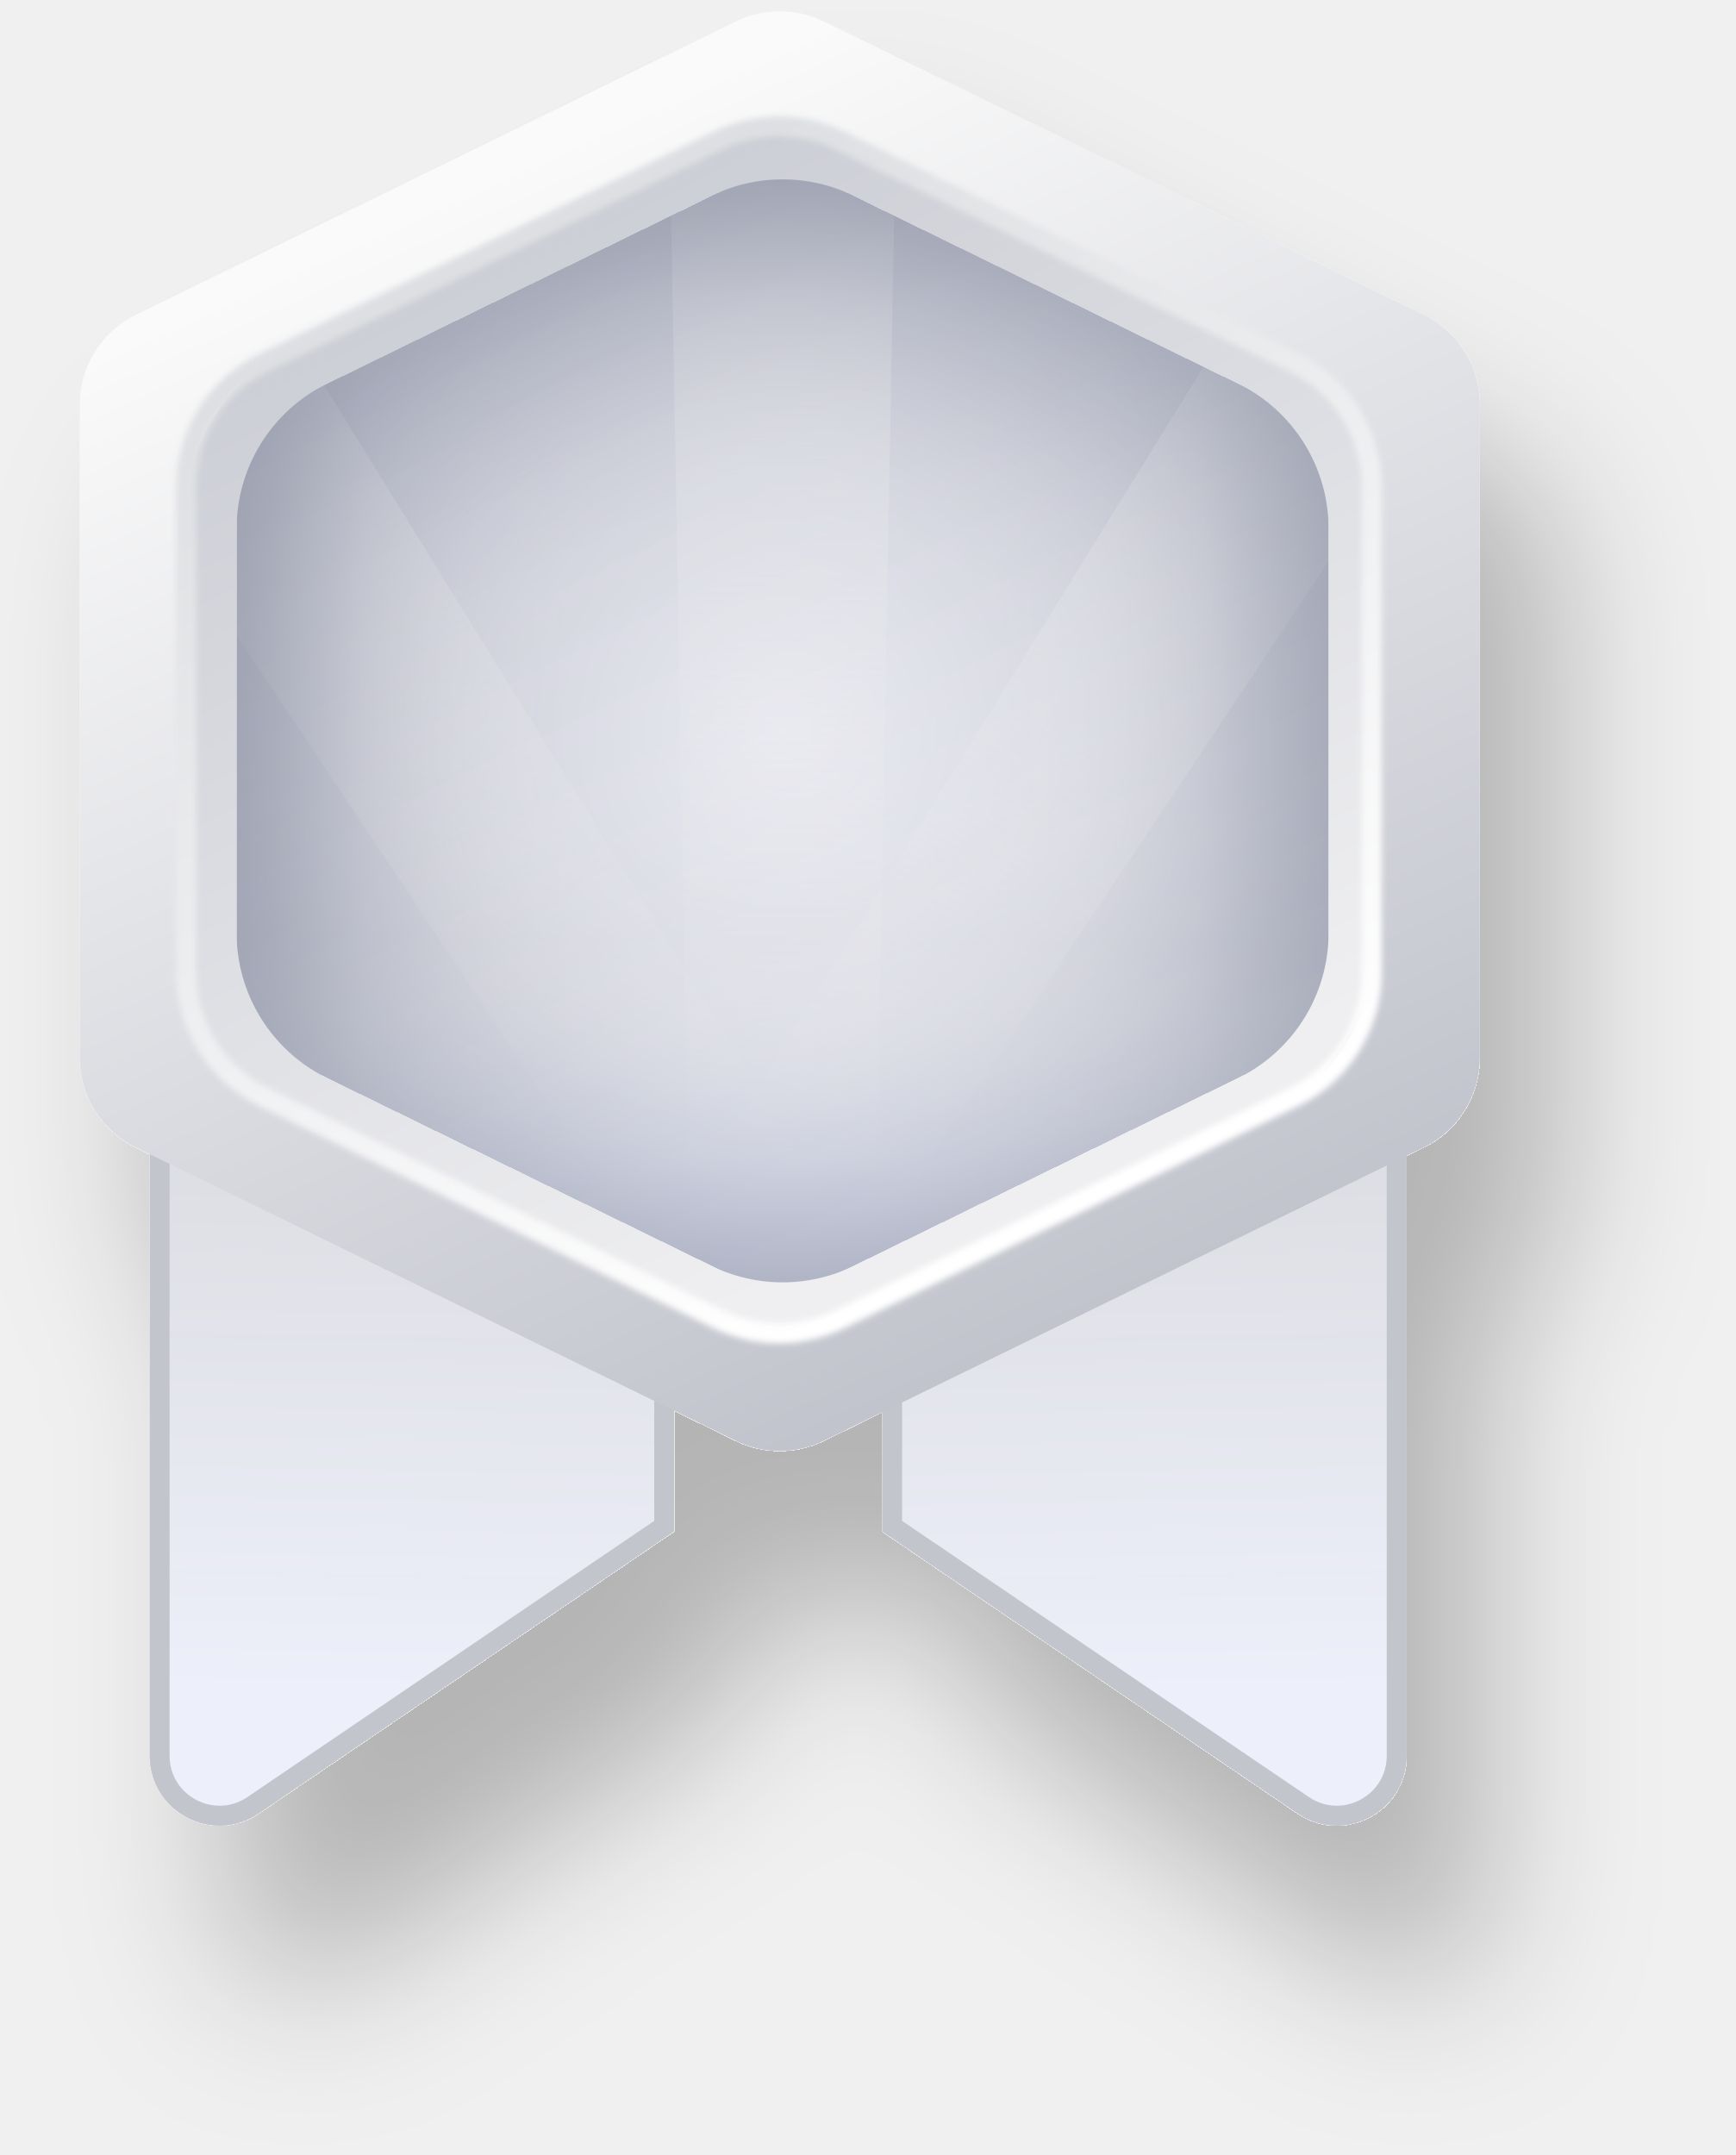
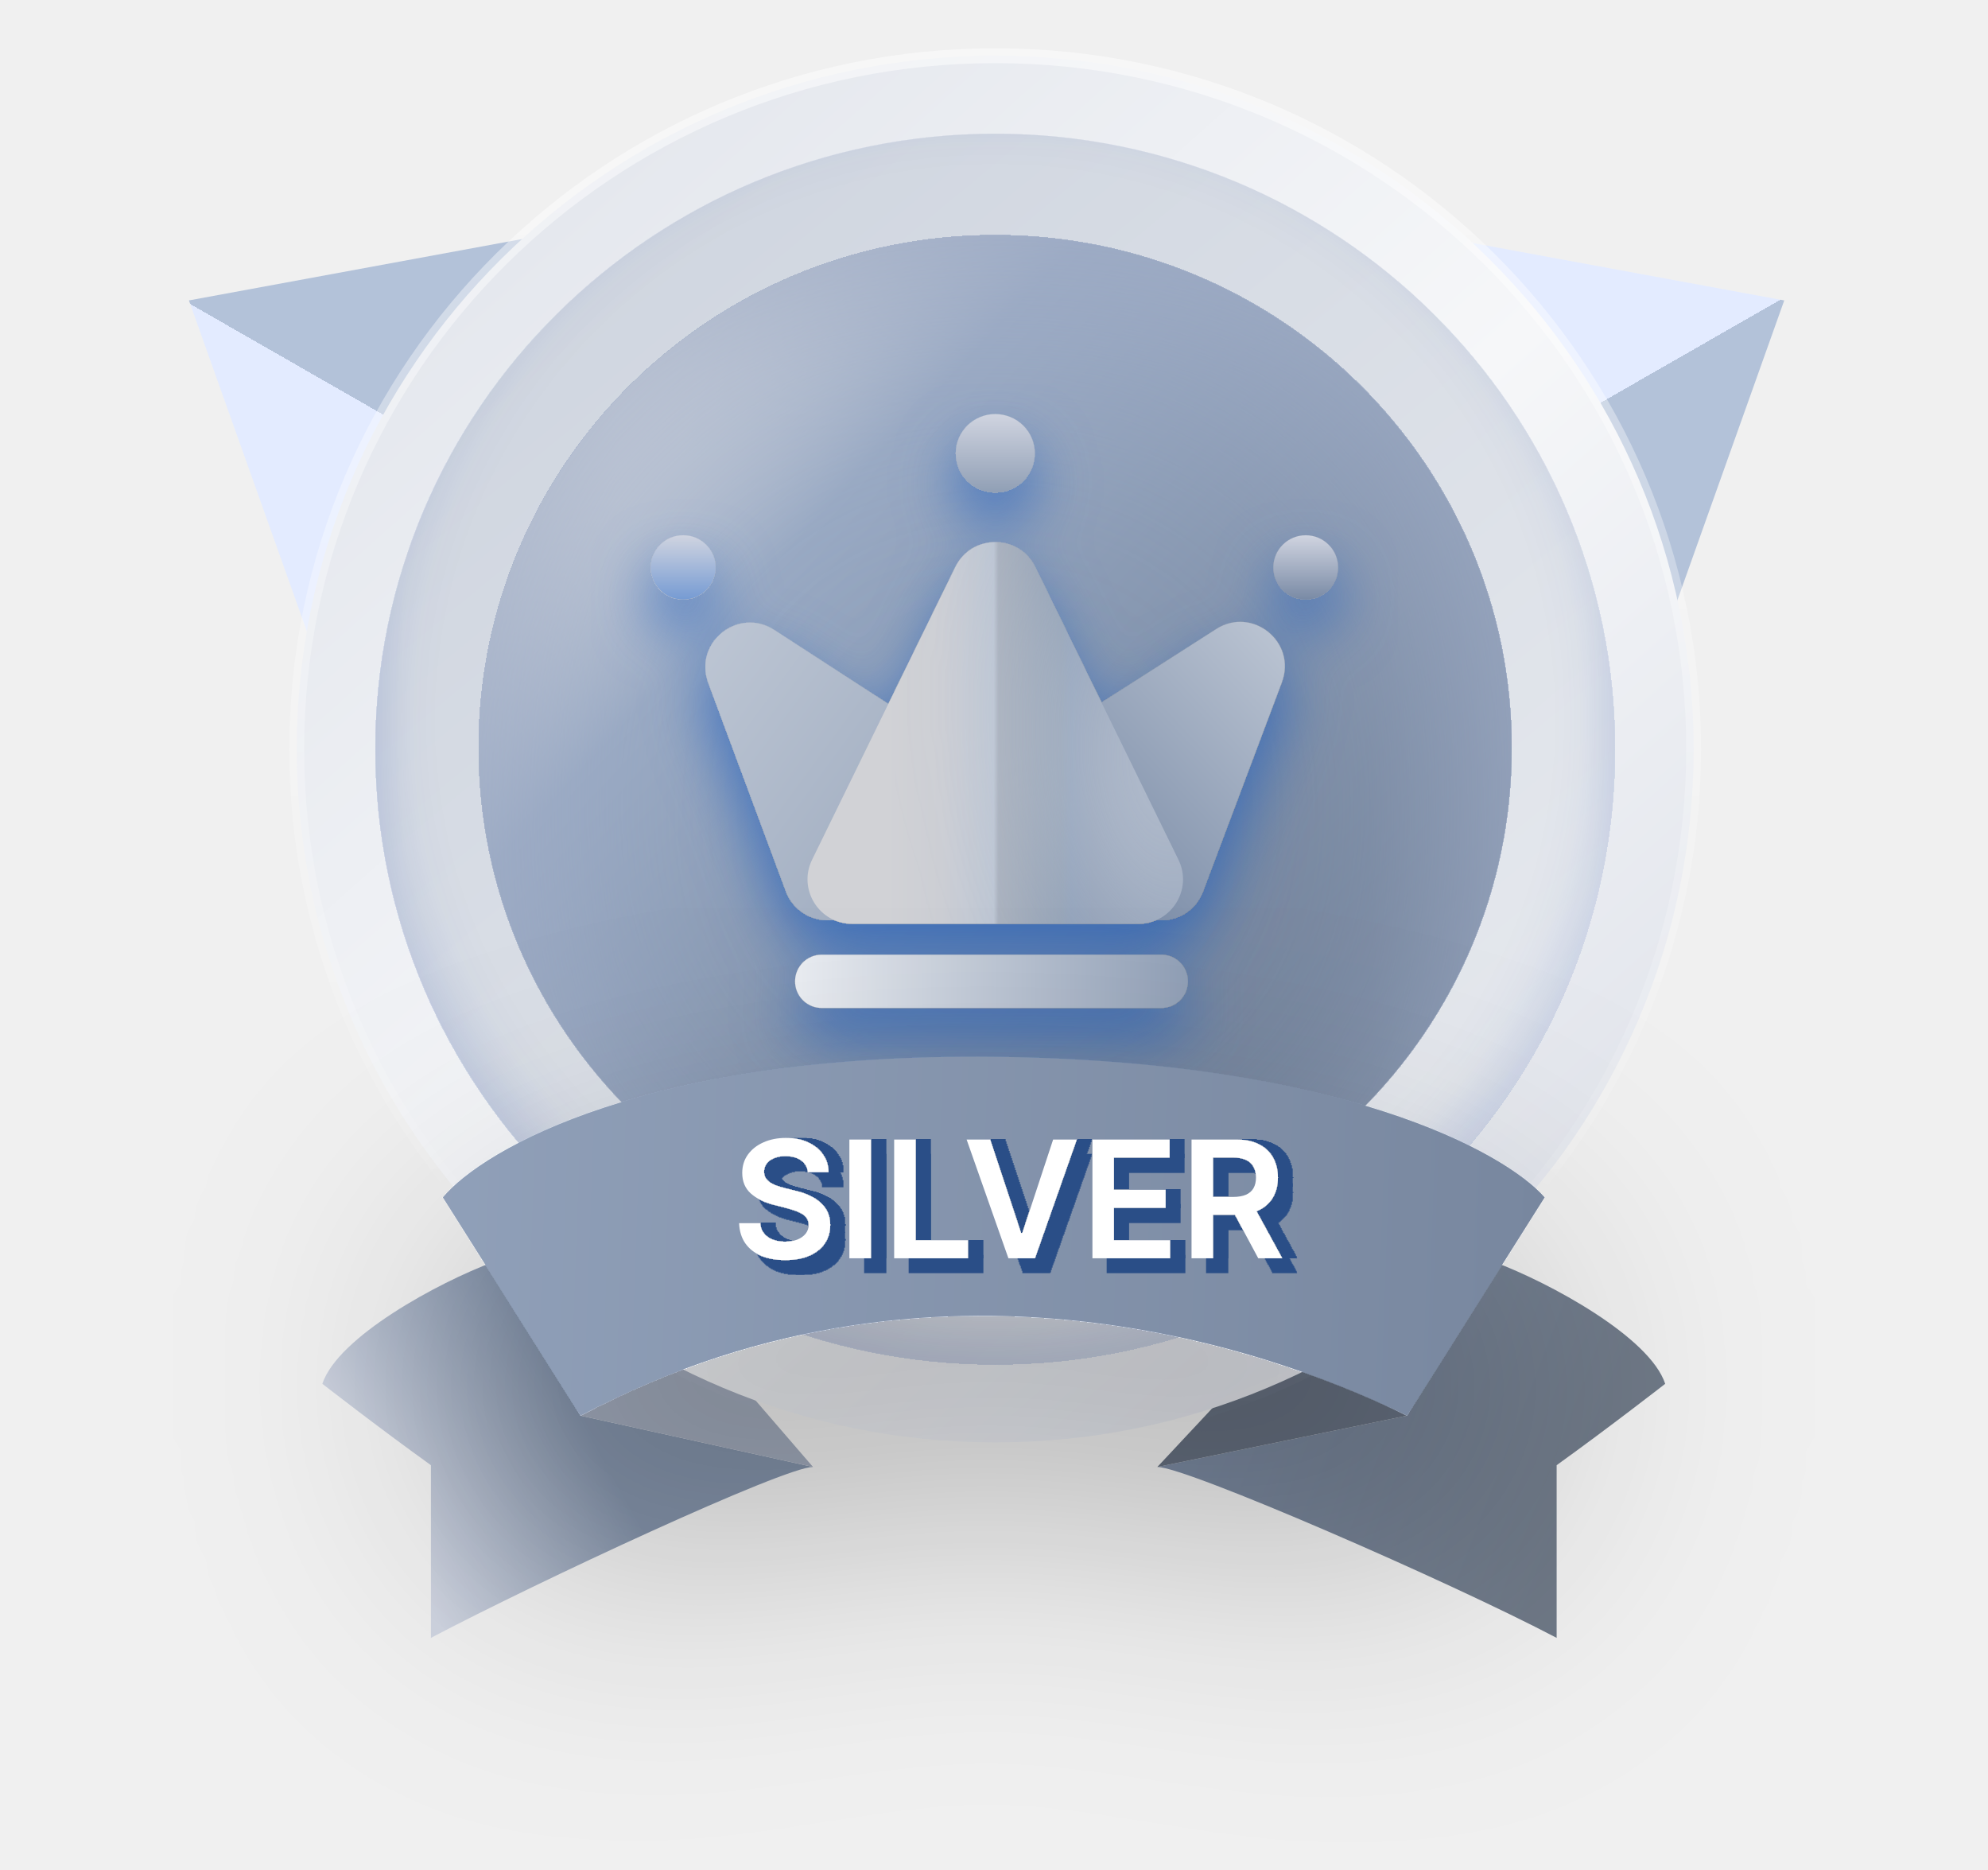
- <svg xmlns="http://www.w3.org/2000/svg" width="87" height="108" viewBox="0 0 87 108" fill="none">
-   <g filter="url(#filter0_d_943_2323)">
-     <path d="M8 87.991V36H33.289V76.485L12.685 90.473C10.693 91.825 8 90.398 8 87.991Z" fill="url(#paint0_linear_943_2323)" stroke="#C3C5CD" />
-     <path d="M70 87.991V36H44.711V76.486L65.315 90.473C67.307 91.825 70 90.398 70 87.991Z" fill="url(#paint1_linear_943_2323)" stroke="#C3C5CD" />
-     <path d="M36.885 1.074L6.804 15.783C5.088 16.622 4 18.365 4 20.275L4 53.01C4 54.919 5.088 56.663 6.804 57.501L36.885 72.21C38.271 72.888 39.892 72.888 41.278 72.21L71.359 57.501C73.075 56.663 74.163 54.919 74.163 53.01L74.163 20.275C74.163 18.365 73.075 16.622 71.359 15.783L41.278 1.074C39.892 0.396 38.271 0.396 36.885 1.074Z" fill="url(#paint2_linear_943_2323)" />
-     <path d="M35.113 7.47L14.345 17.624C11.278 19.124 9.333 22.241 9.333 25.656L9.333 47.501C9.333 50.916 11.278 54.032 14.345 55.532L35.113 65.687C37.59 66.898 40.489 66.898 42.967 65.687L63.734 55.532C66.802 54.032 68.747 50.916 68.747 47.501L68.747 25.656C68.747 22.241 66.802 19.124 63.734 17.624L42.967 7.47C40.489 6.258 37.59 6.258 35.113 7.47Z" fill="url(#paint3_linear_943_2323)" />
-     <g filter="url(#filter1_f_943_2323)">
-       <path d="M35.991 7.04L13.224 18.173C10.843 19.337 9.333 21.756 9.333 24.407L9.333 48.749C9.333 51.4 10.843 53.82 13.224 54.984L35.991 66.116C37.915 67.057 40.165 67.057 42.088 66.116L64.855 54.984C67.237 53.82 68.747 51.4 68.747 48.749L68.747 24.407C68.747 21.756 67.237 19.337 64.855 18.173L42.088 7.04C40.165 6.1 37.915 6.1 35.991 7.04Z" stroke="url(#paint4_linear_943_2323)" />
-     </g>
-     <g opacity="0.5">
-       <mask id="mask0_943_2323" style="mask-type:alpha" maskUnits="userSpaceOnUse" x="11" y="8" width="56" height="57">
-         <path d="M35.662 9.812L16.409 19.218C13.624 20.578 11.858 23.406 11.858 26.504L11.858 46.751C11.858 49.85 13.624 52.678 16.409 54.038L35.662 63.444C37.908 64.541 40.535 64.541 42.782 63.444L62.035 54.038C64.82 52.678 66.586 49.85 66.586 46.751L66.586 26.504C66.586 23.406 64.82 20.578 62.035 19.218L42.782 9.812C40.535 8.714 37.908 8.714 35.662 9.812Z" fill="#A6D3DE" />
-       </mask>
-       <g mask="url(#mask0_943_2323)">
-         <path d="M36.979 9.168L14.725 20.04C12.971 20.897 11.858 22.679 11.858 24.631L11.858 48.624C11.858 50.577 12.971 52.358 14.725 53.215L36.979 64.087C38.394 64.778 40.05 64.778 41.465 64.087L63.719 53.215C65.473 52.358 66.586 50.577 66.586 48.624L66.586 24.631C66.586 22.679 65.473 20.897 63.719 20.04L41.465 9.168C40.05 8.477 38.394 8.477 36.979 9.168Z" fill="url(#paint5_radial_943_2323)" />
-         <path opacity="0.5" d="M34.648 66.311L33.56 6.942H44.883L43.796 66.311H34.648Z" fill="url(#paint6_linear_943_2323)" />
-         <path opacity="0.5" d="M34.502 65.784L0.536 14.857L10.341 9.769L42.425 61.672L34.502 65.784Z" fill="url(#paint7_linear_943_2323)" />
-         <path opacity="0.5" d="M33.558 61.672L65.642 9.769L75.448 14.857L41.482 65.784L33.558 61.672Z" fill="url(#paint8_linear_943_2323)" />
-         <rect x="11.858" y="33.234" width="54.727" height="31.946" fill="url(#paint9_linear_943_2323)" />
-         <g filter="url(#filter2_i_943_2323)">
-           <path d="M37.418 8.954L14.164 20.314C12.753 21.003 11.858 22.436 11.858 24.007L11.858 49.249C11.858 50.819 12.753 52.252 14.164 52.941L37.418 64.302C38.556 64.858 39.888 64.858 41.026 64.302L64.28 52.941C65.691 52.252 66.586 50.819 66.586 49.249L66.586 24.007C66.586 22.436 65.691 21.003 64.28 20.314L41.026 8.954C39.888 8.398 38.556 8.398 37.418 8.954Z" fill="#6052B4" fill-opacity="0.01" />
-         </g>
+ <svg xmlns="http://www.w3.org/2000/svg" width="134" height="126" viewBox="0 0 134 126" fill="none">
+   <path d="M21.727 93.251C22.767 90.098 29.521 86.43 33.273 85.032L39.134 95.398L54.8 98.854C52.849 98.854 36.237 106.587 29.045 110.372V98.735C25.471 96.166 21.727 93.251 21.727 93.251Z" fill="url(#paint0_linear_1253_1805)" />
+   <path d="M112.242 93.251C111.203 90.098 104.449 86.43 100.697 85.032L94.835 95.398L78.009 98.854C79.96 98.854 97.733 106.587 104.925 110.372V98.735C108.499 96.166 112.242 93.251 112.242 93.251Z" fill="url(#paint1_linear_1253_1805)" />
+   <path d="M47.837 90.791L54.8 98.854L39.134 95.399L47.837 90.791Z" fill="#A0A9BA" />
+   <path d="M85.553 90.791L78.01 98.854L94.836 95.399L85.553 90.791Z" fill="#656F7F" />
+   <path d="M12.734 20.244L40.873 15.061L22.281 47.023L12.734 20.244Z" fill="url(#paint2_linear_1253_1805)" />
+   <path d="M120.266 20.244L110.719 47.023L92.127 15.061L120.266 20.244Z" fill="url(#paint3_linear_1253_1805)" />
+   <path d="M114.159 50.479C114.159 76.28 93.085 97.202 67.081 97.202C41.077 97.202 20.002 76.28 20.002 50.479C20.002 24.678 41.077 3.755 67.081 3.755C93.085 3.755 114.159 24.678 114.159 50.479Z" fill="url(#paint4_linear_1253_1805)" stroke="url(#paint5_linear_1253_1805)" />
+   <g filter="url(#filter0_i_1253_1805)">
+     <ellipse cx="67.081" cy="50.479" rx="41.776" ry="41.465" fill="url(#paint6_linear_1253_1805)" />
+   </g>
+   <g filter="url(#filter1_i_1253_1805)">
+     <ellipse cx="67.08" cy="50.402" rx="34.813" ry="34.554" fill="url(#paint7_linear_1253_1805)" />
+   </g>
+   <g filter="url(#filter2_d_1253_1805)">
+     <path d="M47.743 46.013C46.735 43.305 49.763 40.877 52.188 42.45L73.832 56.497C76.338 58.123 75.186 62.013 72.198 62.013H55.783C54.53 62.013 53.409 61.234 52.972 60.06L47.743 46.013Z" fill="url(#paint8_linear_1253_1805)" />
+     <path d="M86.401 45.977C87.42 43.275 84.407 40.835 81.976 42.393L59.98 56.487C57.456 58.104 58.602 62.013 61.598 62.013H78.281C79.529 62.013 80.647 61.24 81.088 60.071L86.401 45.977Z" fill="url(#paint9_linear_1253_1805)" />
+     <path d="M64.391 38.213C65.488 35.971 68.683 35.971 69.78 38.213L79.433 57.934C80.409 59.927 78.958 62.253 76.739 62.253H57.433C55.214 62.253 53.763 59.927 54.738 57.934L64.391 38.213Z" fill="url(#paint10_linear_1253_1805)" />
+     <mask id="mask0_1253_1805" style="mask-type:alpha" maskUnits="userSpaceOnUse" x="54" y="36" width="26" height="27">
+       <path d="M64.391 38.213C65.488 35.971 68.683 35.971 69.78 38.213L79.433 57.934C80.409 59.927 78.958 62.253 76.739 62.253H57.433C55.214 62.253 53.763 59.927 54.738 57.934L64.391 38.213Z" fill="url(#paint11_linear_1253_1805)" />
+     </mask>
+     <g mask="url(#mask0_1253_1805)">
+       <g filter="url(#filter3_f_1253_1805)">
+         <ellipse cx="16.955" cy="7.377" rx="16.955" ry="7.377" transform="matrix(0.204188 0.978932 -0.979534 0.201279 82.1807 33.0483)" fill="url(#paint12_radial_1253_1805)" fill-opacity="0.7" />
      </g>
    </g>
+     <ellipse cx="67.086" cy="30.546" rx="2.662" ry="2.642" fill="url(#paint13_linear_1253_1805)" />
+     <ellipse cx="46.05" cy="38.233" rx="2.178" ry="2.162" fill="url(#paint14_linear_1253_1805)" />
+     <ellipse cx="88.011" cy="38.233" rx="2.178" ry="2.162" fill="url(#paint15_linear_1253_1805)" />
+     <rect x="53.592" y="64.337" width="26.477" height="3.584" rx="1.792" fill="url(#paint16_linear_1253_1805)" />
+   </g>
+   <g filter="url(#filter4_d_1253_1805)">
+     <path d="M29.85 80.688L39.134 95.399C64.083 82.153 87.872 91.943 94.835 95.399L104.118 80.688C101.464 77.644 90.339 71.49 67.077 71.219C43.815 70.949 32.566 77.419 29.85 80.688Z" fill="url(#paint17_linear_1253_1805)" />
+   </g>
+   <g filter="url(#filter5_dd_1253_1805)">
+     <path d="M54.456 78.99C54.42 78.649 54.266 78.383 53.995 78.193C53.727 78.003 53.378 77.908 52.948 77.908C52.646 77.908 52.387 77.953 52.171 78.044C51.955 78.136 51.789 78.259 51.675 78.415C51.56 78.572 51.502 78.75 51.499 78.951C51.499 79.117 51.537 79.262 51.612 79.384C51.69 79.507 51.796 79.611 51.929 79.697C52.062 79.78 52.209 79.85 52.37 79.908C52.532 79.965 52.694 80.013 52.858 80.052L53.608 80.24C53.91 80.31 54.201 80.405 54.48 80.525C54.761 80.645 55.012 80.796 55.233 80.978C55.457 81.16 55.634 81.38 55.765 81.638C55.895 81.896 55.96 82.198 55.96 82.544C55.96 83.013 55.84 83.426 55.601 83.783C55.361 84.137 55.015 84.414 54.562 84.615C54.111 84.813 53.565 84.912 52.925 84.912C52.302 84.912 51.762 84.815 51.304 84.623C50.848 84.43 50.491 84.149 50.233 83.779C49.978 83.409 49.84 82.959 49.819 82.427H51.245C51.266 82.706 51.352 82.938 51.503 83.123C51.654 83.308 51.851 83.445 52.093 83.537C52.338 83.628 52.611 83.673 52.913 83.673C53.228 83.673 53.504 83.626 53.741 83.533C53.981 83.436 54.168 83.303 54.304 83.134C54.439 82.962 54.508 82.762 54.511 82.533C54.508 82.324 54.447 82.153 54.327 82.017C54.207 81.879 54.039 81.764 53.823 81.673C53.61 81.58 53.36 81.496 53.073 81.423L52.163 81.189C51.504 81.02 50.983 80.763 50.601 80.419C50.22 80.073 50.03 79.613 50.03 79.04C50.03 78.569 50.158 78.156 50.413 77.802C50.671 77.448 51.021 77.173 51.464 76.978C51.907 76.78 52.408 76.681 52.968 76.681C53.535 76.681 54.033 76.78 54.46 76.978C54.89 77.173 55.227 77.445 55.472 77.794C55.717 78.141 55.843 78.539 55.851 78.99H54.456ZM58.701 76.79V84.79H57.252V76.79H58.701ZM60.27 84.79V76.79H61.72V83.576H65.243V84.79H60.27ZM66.744 76.79L68.826 83.087H68.908L70.986 76.79H72.58L69.76 84.79H67.971L65.154 76.79H66.744ZM73.634 84.79V76.79H78.837V78.005H75.083V80.177H78.567V81.392H75.083V83.576H78.868V84.79H73.634ZM80.315 84.79V76.79H83.315C83.93 76.79 84.446 76.897 84.862 77.111C85.282 77.324 85.598 77.624 85.811 78.009C86.028 78.392 86.136 78.839 86.136 79.349C86.136 79.862 86.026 80.308 85.808 80.685C85.591 81.06 85.272 81.35 84.851 81.556C84.429 81.759 83.91 81.861 83.296 81.861H81.159V80.658H83.101C83.46 80.658 83.754 80.608 83.983 80.509C84.213 80.408 84.382 80.261 84.491 80.068C84.603 79.873 84.659 79.633 84.659 79.349C84.659 79.065 84.603 78.823 84.491 78.623C84.379 78.419 84.209 78.266 83.98 78.162C83.75 78.055 83.455 78.001 83.093 78.001H81.765V84.79H80.315ZM84.448 81.165L86.429 84.79H84.811L82.866 81.165H84.448Z" fill="white" />
  </g>
  <defs>
-     <filter id="filter0_d_943_2323" x="0" y="0.566" width="86.163" height="106.931" filterUnits="userSpaceOnUse" color-interpolation-filters="sRGB">
-       <feFlood flood-opacity="0" result="BackgroundImageFix" />
-       <feColorMatrix in="SourceAlpha" type="matrix" values="0 0 0 0 0 0 0 0 0 0 0 0 0 0 0 0 0 0 127 0" result="hardAlpha" />
-       <feOffset dx="4" dy="8" />
-       <feGaussianBlur stdDeviation="4" />
-       <feComposite in2="hardAlpha" operator="out" />
-       <feColorMatrix type="matrix" values="0 0 0 0 0 0 0 0 0 0 0 0 0 0 0 0 0 0 0.25 0" />
-       <feBlend mode="normal" in2="BackgroundImageFix" result="effect1_dropShadow_943_2323" />
-       <feBlend mode="normal" in="SourceGraphic" in2="effect1_dropShadow_943_2323" result="shape" />
-     </filter>
-     <filter id="filter1_f_943_2323" x="8.533" y="5.535" width="61.014" height="62.087" filterUnits="userSpaceOnUse" color-interpolation-filters="sRGB">
-       <feFlood flood-opacity="0" result="BackgroundImageFix" />
-       <feBlend mode="normal" in="SourceGraphic" in2="BackgroundImageFix" result="shape" />
-       <feGaussianBlur stdDeviation="0.15" result="effect1_foregroundBlur_943_2323" />
-     </filter>
-     <filter id="filter2_i_943_2323" x="11.858" y="8.537" width="54.727" height="56.182" filterUnits="userSpaceOnUse" color-interpolation-filters="sRGB">
+     <filter id="filter0_i_1253_1805" x="25.305" y="7.014" width="83.552" height="84.929" filterUnits="userSpaceOnUse" color-interpolation-filters="sRGB">
      <feFlood flood-opacity="0" result="BackgroundImageFix" />
      <feBlend mode="normal" in="SourceGraphic" in2="BackgroundImageFix" result="shape" />
      <feColorMatrix in="SourceAlpha" type="matrix" values="0 0 0 0 0 0 0 0 0 0 0 0 0 0 0 0 0 0 127 0" result="hardAlpha" />
-       <feOffset />
-       <feGaussianBlur stdDeviation="6.724" />
+       <feOffset dy="-2" />
+       <feGaussianBlur stdDeviation="2" />
      <feComposite in2="hardAlpha" operator="arithmetic" k2="-1" k3="1" />
-       <feColorMatrix type="matrix" values="0 0 0 0 0.297 0 0 0 0 0.33 0 0 0 0 0.446 0 0 0 1 0" />
-       <feBlend mode="normal" in2="shape" result="effect1_innerShadow_943_2323" />
+       <feColorMatrix type="matrix" values="0 0 0 0 0 0 0 0 0 0.173 0 0 0 0 0.617 0 0 0 0.15 0" />
+       <feBlend mode="normal" in2="shape" result="effect1_innerShadow_1253_1805" />
    </filter>
-     <linearGradient id="paint0_linear_943_2323" x1="20.645" y1="36" x2="19.737" y2="84.916" gradientUnits="userSpaceOnUse">
-       <stop stop-color="#C2C4CF" />
-       <stop offset="0" stop-color="#D0D0D0" stop-opacity="0.984" />
-       <stop offset="1" stop-color="#EDEFFA" />
+     <filter id="filter1_i_1253_1805" x="32.267" y="15.848" width="69.626" height="73.107" filterUnits="userSpaceOnUse" color-interpolation-filters="sRGB">
+       <feFlood flood-opacity="0" result="BackgroundImageFix" />
+       <feBlend mode="normal" in="SourceGraphic" in2="BackgroundImageFix" result="shape" />
+       <feColorMatrix in="SourceAlpha" type="matrix" values="0 0 0 0 0 0 0 0 0 0 0 0 0 0 0 0 0 0 127 0" result="hardAlpha" />
+       <feOffset dy="4" />
+       <feGaussianBlur stdDeviation="10" />
+       <feComposite in2="hardAlpha" operator="arithmetic" k2="-1" k3="1" />
+       <feColorMatrix type="matrix" values="0 0 0 0 0.62 0 0 0 0 0.672 0 0 0 0 0.772 0 0 0 1 0" />
+       <feBlend mode="normal" in2="shape" result="effect1_innerShadow_1253_1805" />
+     </filter>
+     <filter id="filter2_d_1253_1805" x="39.872" y="25.904" width="54.317" height="48.017" filterUnits="userSpaceOnUse" color-interpolation-filters="sRGB">
+       <feFlood flood-opacity="0" result="BackgroundImageFix" />
+       <feColorMatrix in="SourceAlpha" type="matrix" values="0 0 0 0 0 0 0 0 0 0 0 0 0 0 0 0 0 0 127 0" result="hardAlpha" />
+       <feOffset dy="2" />
+       <feGaussianBlur stdDeviation="2" />
+       <feComposite in2="hardAlpha" operator="out" />
+       <feColorMatrix type="matrix" values="0 0 0 0 0.112 0 0 0 0 0.364 0 0 0 0 0.746 0 0 0 0.68 0" />
+       <feBlend mode="normal" in2="BackgroundImageFix" result="effect1_dropShadow_1253_1805" />
+       <feBlend mode="normal" in="SourceGraphic" in2="effect1_dropShadow_1253_1805" result="shape" />
+     </filter>
+     <filter id="filter3_f_1253_1805" x="60.403" y="24.466" width="36.028" height="53.33" filterUnits="userSpaceOnUse" color-interpolation-filters="sRGB">
+       <feFlood flood-opacity="0" result="BackgroundImageFix" />
+       <feBlend mode="normal" in="SourceGraphic" in2="BackgroundImageFix" result="shape" />
+       <feGaussianBlur stdDeviation="5" result="effect1_foregroundBlur_1253_1805" />
+     </filter>
+     <filter id="filter4_d_1253_1805" x="9.85" y="61.211" width="114.269" height="64.188" filterUnits="userSpaceOnUse" color-interpolation-filters="sRGB">
+       <feFlood flood-opacity="0" result="BackgroundImageFix" />
+       <feColorMatrix in="SourceAlpha" type="matrix" values="0 0 0 0 0 0 0 0 0 0 0 0 0 0 0 0 0 0 127 0" result="hardAlpha" />
+       <feOffset dy="10" />
+       <feGaussianBlur stdDeviation="10" />
+       <feComposite in2="hardAlpha" operator="out" />
+       <feColorMatrix type="matrix" values="0 0 0 0 0 0 0 0 0 0 0 0 0 0 0 0 0 0 0.3 0" />
+       <feBlend mode="normal" in2="BackgroundImageFix" result="effect1_dropShadow_1253_1805" />
+       <feBlend mode="normal" in="SourceGraphic" in2="effect1_dropShadow_1253_1805" result="shape" />
+     </filter>
+     <filter id="filter5_dd_1253_1805" x="49.819" y="76.681" width="37.609" height="9.23" filterUnits="userSpaceOnUse" color-interpolation-filters="sRGB">
+       <feFlood flood-opacity="0" result="BackgroundImageFix" />
+       <feColorMatrix in="SourceAlpha" type="matrix" values="0 0 0 0 0 0 0 0 0 0 0 0 0 0 0 0 0 0 127 0" result="hardAlpha" />
+       <feOffset dx="1" dy="1" />
+       <feComposite in2="hardAlpha" operator="out" />
+       <feColorMatrix type="matrix" values="0 0 0 0 0.165 0 0 0 0 0.306 0 0 0 0 0.529 0 0 0 1 0" />
+       <feBlend mode="normal" in2="BackgroundImageFix" result="effect1_dropShadow_1253_1805" />
+       <feColorMatrix in="SourceAlpha" type="matrix" values="0 0 0 0 0 0 0 0 0 0 0 0 0 0 0 0 0 0 127 0" result="hardAlpha" />
+       <feOffset dx="1" />
+       <feComposite in2="hardAlpha" operator="out" />
+       <feColorMatrix type="matrix" values="0 0 0 0 0.163 0 0 0 0 0.307 0 0 0 0 0.529 0 0 0 1 0" />
+       <feBlend mode="normal" in2="effect1_dropShadow_1253_1805" result="effect2_dropShadow_1253_1805" />
+       <feBlend mode="normal" in="SourceGraphic" in2="effect2_dropShadow_1253_1805" result="shape" />
+     </filter>
+     <linearGradient id="paint0_linear_1253_1805" x1="43.772" y1="94.477" x2="26.572" y2="103.998" gradientUnits="userSpaceOnUse">
+       <stop offset="0.23" stop-color="#8392A9" />
+       <stop offset="1" stop-color="#CFD4E0" />
    </linearGradient>
-     <linearGradient id="paint1_linear_943_2323" x1="57.355" y1="36" x2="58.263" y2="84.916" gradientUnits="userSpaceOnUse">
-       <stop stop-color="#C2C4CF" />
-       <stop offset="0" stop-color="#D0D0D0" stop-opacity="0.984" />
-       <stop offset="1" stop-color="#EDEFFA" />
+     <linearGradient id="paint1_linear_1253_1805" x1="81.858" y1="89.255" x2="108.886" y2="99.698" gradientUnits="userSpaceOnUse">
+       <stop stop-color="#7B8AA2" />
+       <stop offset="0.932" stop-color="#6F7987" />
    </linearGradient>
-     <linearGradient id="paint2_linear_943_2323" x1="24.347" y1="8.829" x2="50.887" y2="67.488" gradientUnits="userSpaceOnUse">
-       <stop stop-color="#FAFAFA" />
-       <stop offset="1" stop-color="#C2C4CD" />
+     <linearGradient id="paint2_linear_1253_1805" x1="16.407" y1="31.206" x2="24.049" y2="17.87" gradientUnits="userSpaceOnUse">
+       <stop offset="0.489" stop-color="#E3EBFF" />
+       <stop offset="0.489" stop-color="#D1E5EE" />
+       <stop offset="0.489" stop-color="#B3C2D9" />
    </linearGradient>
-     <linearGradient id="paint3_linear_943_2323" x1="24.067" y1="13.496" x2="47.064" y2="60.71" gradientUnits="userSpaceOnUse">
-       <stop stop-color="#CDCFD6" />
-       <stop offset="1" stop-color="#EFEFF1" />
+     <linearGradient id="paint3_linear_1253_1805" x1="108.864" y1="17.92" x2="116.506" y2="31.256" gradientUnits="userSpaceOnUse">
+       <stop offset="0.489" stop-color="#E3EBFF" />
+       <stop offset="0.489" stop-color="#D1E5EE" />
+       <stop offset="0.489" stop-color="#B3C2D9" />
    </linearGradient>
-     <linearGradient id="paint4_linear_943_2323" x1="27.014" y1="11.856" x2="51.834" y2="61.534" gradientUnits="userSpaceOnUse">
-       <stop stop-color="#DDDFE2" />
-       <stop offset="1" stop-color="white" />
+     <linearGradient id="paint4_linear_1253_1805" x1="36.582" y1="15.364" x2="99.493" y2="86.062" gradientUnits="userSpaceOnUse">
+       <stop stop-color="#E5E8EE" />
+       <stop offset="0.521" stop-color="#F6F7F9" />
+       <stop offset="1" stop-color="#E2E5EC" />
    </linearGradient>
-     <radialGradient id="paint5_radial_943_2323" cx="0" cy="0" r="1" gradientUnits="userSpaceOnUse" gradientTransform="translate(39.222 36.6276) rotate(90) scale(28.5551 27.3636)">
-       <stop stop-color="#F5F7FF" />
-       <stop offset="1" stop-color="#B3B5C5" />
+     <linearGradient id="paint5_linear_1253_1805" x1="67.081" y1="3.255" x2="67.081" y2="97.702" gradientUnits="userSpaceOnUse">
+       <stop stop-color="white" stop-opacity="0.5" />
+       <stop offset="1" stop-color="white" stop-opacity="0" />
+     </linearGradient>
+     <linearGradient id="paint6_linear_1253_1805" x1="40.39" y1="18.804" x2="93.298" y2="83.118" gradientUnits="userSpaceOnUse">
+       <stop stop-color="#D0D6E0" />
+       <stop offset="1" stop-color="#E6E9EE" />
+     </linearGradient>
+     <linearGradient id="paint7_linear_1253_1805" x1="29.643" y1="14.312" x2="101.749" y2="81.982" gradientUnits="userSpaceOnUse">
+       <stop offset="0.163" stop-color="#EDEDED" />
+       <stop offset="0.331" stop-color="#98A9C3" />
+       <stop offset="1" stop-color="#5F6F86" />
+     </linearGradient>
+     <linearGradient id="paint8_linear_1253_1805" x1="46.868" y1="44.478" x2="73.426" y2="63.952" gradientUnits="userSpaceOnUse">
+       <stop stop-color="#BCC5D3" />
+       <stop offset="1" stop-color="#8F9EB5" />
+     </linearGradient>
+     <linearGradient id="paint9_linear_1253_1805" x1="85.832" y1="41.503" x2="65.698" y2="60.205" gradientUnits="userSpaceOnUse">
+       <stop stop-color="#BCC5D3" />
+       <stop offset="1" stop-color="#687C9B" />
+     </linearGradient>
+     <linearGradient id="paint10_linear_1253_1805" x1="59.688" y1="47.916" x2="74.695" y2="47.916" gradientUnits="userSpaceOnUse">
+       <stop stop-color="#D1D2D6" />
+       <stop offset="0.253" stop-color="#CCCED4" />
+       <stop offset="0.486" stop-color="#BCC5D3" />
+       <stop offset="0.508" stop-color="#A8B0BD" />
+       <stop offset="0.793" stop-color="#8F9EB3" />
+       <stop offset="0.836" stop-color="#8B9CB6" />
+       <stop offset="0.937" stop-color="#8B9AB2" />
+     </linearGradient>
+     <linearGradient id="paint11_linear_1253_1805" x1="59.688" y1="47.916" x2="74.695" y2="47.916" gradientUnits="userSpaceOnUse">
+       <stop offset="0.417" stop-color="#F9F9FD" />
+       <stop offset="0.497" stop-color="#F1D161" />
+     </linearGradient>
+     <radialGradient id="paint12_radial_1253_1805" cx="0" cy="0" r="1" gradientUnits="userSpaceOnUse" gradientTransform="translate(18.2161 8.16074) rotate(100.833) scale(6.71194 15.3699)">
+       <stop offset="0.208" stop-color="white" stop-opacity="0.73" />
+       <stop offset="1" stop-color="#D4DCE8" stop-opacity="0.38" />
    </radialGradient>
-     <linearGradient id="paint6_linear_943_2323" x1="39.222" y1="6.942" x2="39.222" y2="66.311" gradientUnits="userSpaceOnUse">
-       <stop stop-color="white" />
-       <stop offset="1" stop-color="#F2EDED" stop-opacity="0" />
+     <linearGradient id="paint13_linear_1253_1805" x1="67.086" y1="27.904" x2="67.086" y2="33.188" gradientUnits="userSpaceOnUse">
+       <stop stop-color="#D0D4E0" />
+       <stop offset="1" stop-color="#909FB5" />
    </linearGradient>
-     <linearGradient id="paint7_linear_943_2323" x1="5.439" y1="12.313" x2="33.466" y2="66.322" gradientUnits="userSpaceOnUse">
-       <stop stop-color="white" />
-       <stop offset="1" stop-color="#F2EDED" stop-opacity="0" />
+     <linearGradient id="paint14_linear_1253_1805" x1="46.05" y1="36.071" x2="46.05" y2="40.395" gradientUnits="userSpaceOnUse">
+       <stop stop-color="#D0D4E0" />
+       <stop offset="1" stop-color="#769BD3" />
    </linearGradient>
-     <linearGradient id="paint8_linear_943_2323" x1="70.545" y1="12.313" x2="42.517" y2="66.322" gradientUnits="userSpaceOnUse">
-       <stop stop-color="white" />
-       <stop offset="1" stop-color="#F2EDED" stop-opacity="0" />
+     <linearGradient id="paint15_linear_1253_1805" x1="88.011" y1="36.071" x2="88.011" y2="40.395" gradientUnits="userSpaceOnUse">
+       <stop stop-color="#D0D4E0" />
+       <stop offset="1" stop-color="#798AA5" />
    </linearGradient>
-     <linearGradient id="paint9_linear_943_2323" x1="39.222" y1="47.087" x2="39.089" y2="63.201" gradientUnits="userSpaceOnUse">
-       <stop stop-color="white" stop-opacity="0" />
-       <stop offset="1" stop-color="#D0DBFF" />
+     <linearGradient id="paint16_linear_1253_1805" x1="53.893" y1="66.129" x2="80.37" y2="66.129" gradientUnits="userSpaceOnUse">
+       <stop stop-color="#EAEDF2" />
+       <stop offset="1" stop-color="#8F9EB5" />
+     </linearGradient>
+     <linearGradient id="paint17_linear_1253_1805" x1="13.057" y1="83.42" x2="103.978" y2="86.642" gradientUnits="userSpaceOnUse">
+       <stop stop-color="#95A5BE" />
+       <stop offset="1" stop-color="#78879F" />
    </linearGradient>
  </defs>
</svg>
